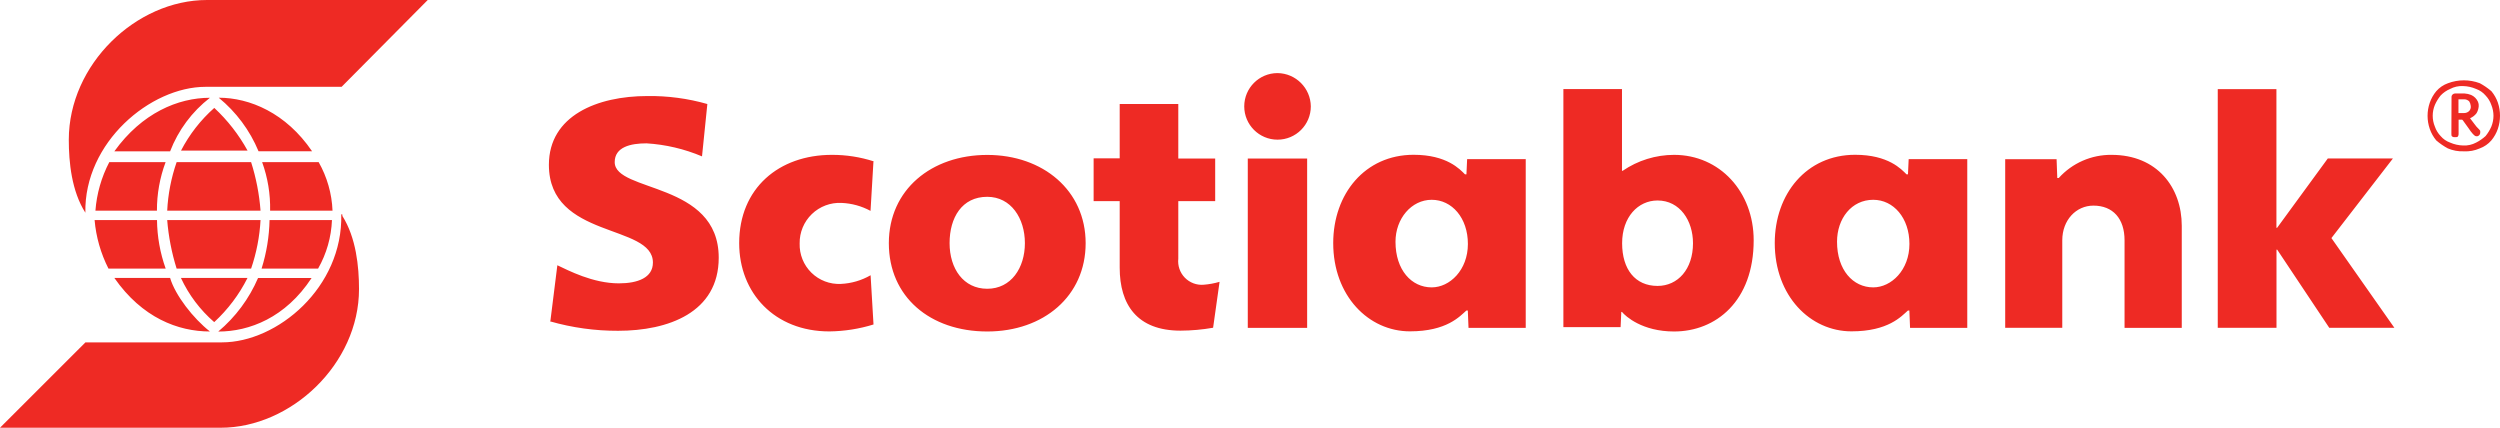
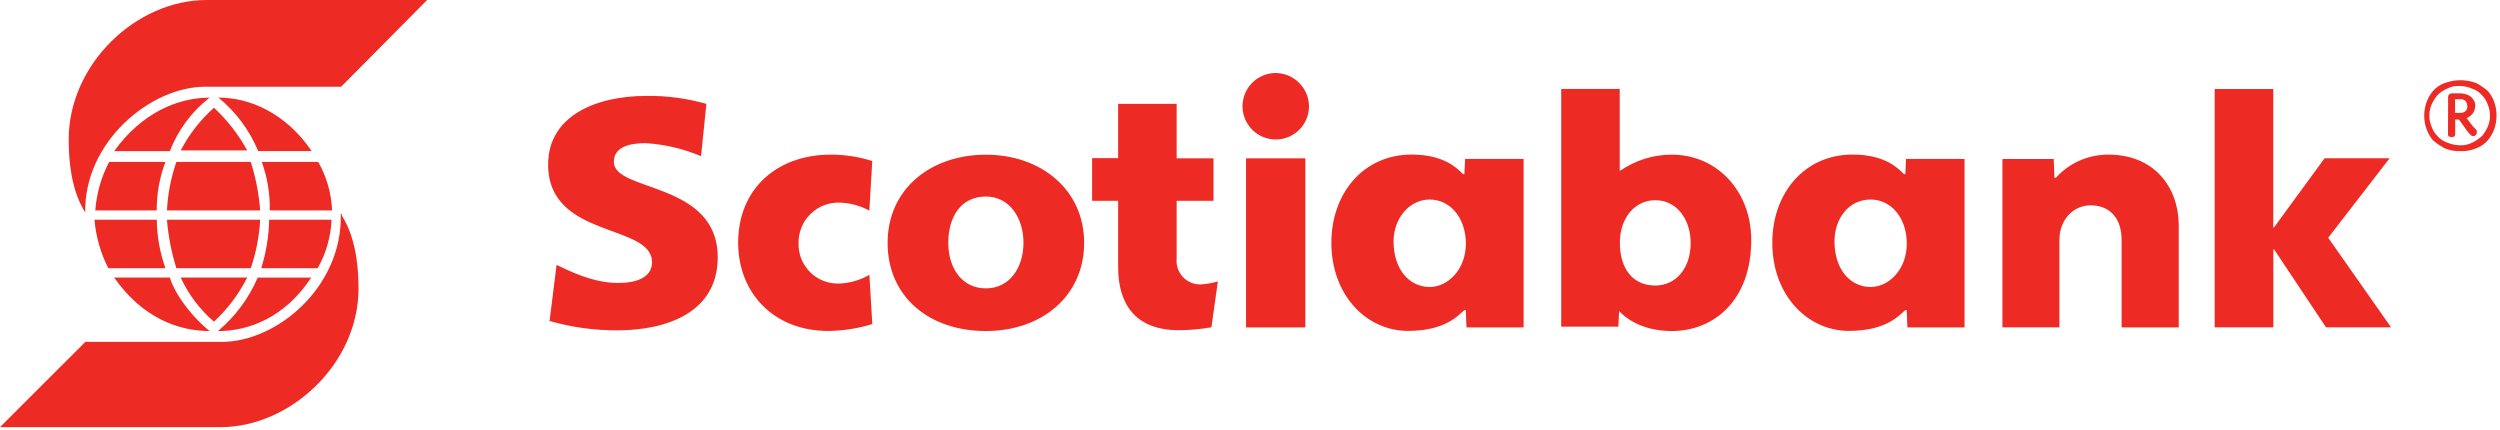
- <svg xmlns="http://www.w3.org/2000/svg" id="Layer_1" data-name="Layer 1" viewBox="0 0 360.5 61.68">
-   <defs>
-     <style>.cls-1{fill:#ee2a24}</style>
-   </defs>
-   <path class="cls-1" d="M12.32 30.69c-2-3.13-2.4-7.31-2.4-10.54C9.92 9.29 19.62 0 29.85 0h31.83L49.26 12.52H29.64c-7.93 0-17.53 8-17.33 18.16zm12.21-8.87a17.91 17.91 0 0 1 5.74-7.72c-4.59 0-9.81 2.19-13.78 7.72zm6.37-6.26a21.32 21.32 0 0 0-4.8 6.16h9.6a24.55 24.55 0 0 0-4.8-6.16zm-15.14 7.82a18 18 0 0 0-2 7h8.87a19.75 19.75 0 0 1 1.25-7zm9.71 0a25.2 25.2 0 0 0-1.36 7h13.46a30.74 30.74 0 0 0-1.36-7zM45 21.81c-3.76-5.53-9-7.72-13.46-7.72a19.75 19.75 0 0 1 5.74 7.72zm-7.2 1.57a19.3 19.3 0 0 1 1.15 7h9a15.38 15.38 0 0 0-2-7zm-21.31 16.7c4 5.74 9.18 7.72 13.78 7.72-2.4-1.88-5-5.22-5.74-7.72zm14.4 6.37a22.25 22.25 0 0 0 4.8-6.37h-9.6a19 19 0 0 0 4.8 6.37zm-7-7.72a21.55 21.55 0 0 1-1.25-7h-9a19.06 19.06 0 0 0 2 7zm12.32 0a26 26 0 0 0 1.36-7H24.11a31.88 31.88 0 0 0 1.36 7zm1 1.36a20.81 20.81 0 0 1-5.74 7.72c4.49 0 9.71-2 13.46-7.72zm8.66-1.36a15.38 15.38 0 0 0 2-7h-9a25.05 25.05 0 0 1-1.15 7zm3.34-7.83C49.47 41.44 40 49.37 32 49.37H12.32L0 61.68h31.83c10.12 0 19.94-9.18 19.94-20 0-3.24-.42-7.41-2.4-10.54v-.21zm93.15 16.9c-8.25 0-14.19-5-14.19-12.73s6.16-12.73 14.19-12.73 14.19 5.11 14.19 12.73-6.05 12.73-14.19 12.73zm141.32-24.94v24.42h-8.25l-.1-2.5h-.21c-.94.83-2.82 3-8.14 3-5.95 0-11.06-5.11-11.06-12.73 0-7.1 4.59-12.73 11.59-12.73 4.8 0 6.68 2.09 7.41 2.82h.21l.1-2.19h8.45zm-63.67 0v24.42h-8.25l-.1-2.5h-.21c-.94.83-2.82 3-8.14 3-5.95 0-11.06-5.11-11.06-12.73 0-7.1 4.59-12.73 11.59-12.73 4.8 0 6.68 2.09 7.41 2.82h.21l.1-2.19H220zm-40.08 0h8.56v24.42h-8.56V22.86zm45.51 24.42V12.84h8.45v11.79h.1a13.14 13.14 0 0 1 7.41-2.3c6.58 0 11.48 5.32 11.48 12.32 0 8.77-5.43 13.15-11.48 13.15-4.59 0-7-2.19-7.51-2.82h-.1l-.1 2.19h-8.25zm-83.08-5.64c3.44 0 5.43-3 5.43-6.58s-2-6.68-5.43-6.68c-3.65 0-5.43 3-5.43 6.68s2 6.58 5.43 6.58zm33.5-1a11.37 11.37 0 0 1-2.3.42 3.4 3.4 0 0 1-3.65-3.76V29h5.32v-6.14h-5.32V15h-8.45v7.83h-3.76V29h3.76v9.6c0 5.32 2.5 9.08 8.77 9.08a27.93 27.93 0 0 0 4.7-.42l.94-6.68zm-96.54 5.7a35.2 35.2 0 0 0 9.81 1.36c7.2 0 14.51-2.61 14.51-10.54 0-11-15-9.39-15-13.78 0-2.19 2.3-2.71 4.59-2.71a24.4 24.4 0 0 1 8 1.88L102 15a30 30 0 0 0-8.66-1.15c-7.2 0-14.19 2.82-14.19 9.92 0 10.75 15 8.45 15 14.09 0 2.19-2.19 3-4.91 3-3.76 0-7.31-1.88-8.87-2.61l-1 8zM264.9 34.86c0 4.07 2.3 6.58 5.22 6.58 2.61 0 5.22-2.5 5.22-6.26s-2.3-6.37-5.22-6.37c-3.13 0-5.22 2.71-5.22 6.05zm-63.67 0c0 4.07 2.3 6.58 5.22 6.58 2.61 0 5.22-2.5 5.22-6.26s-2.3-6.37-5.22-6.37-5.22 2.71-5.22 6.05zM126 23.27a19.43 19.43 0 0 0-6.05-.94c-7.62 0-13.36 4.8-13.36 12.73 0 7.2 5.11 12.73 13 12.73a22.39 22.39 0 0 0 6.37-1l-.42-7.1a9.46 9.46 0 0 1-4.28 1.25 5.67 5.67 0 0 1-5.95-5.84 5.76 5.76 0 0 1 6.05-5.84 9.61 9.61 0 0 1 4.17 1.15l.42-7.1zm193.82 24h8.45V36h.1l7.51 11.27h9.39l-9.08-12.94 8.87-11.48h-9.39l-7.31 10h-.1v-20h-8.46v34.43zm-30.69 0h8.25V34.65c0-2.92 2-5 4.49-5 2.82 0 4.49 1.88 4.49 5v12.63h8.25V32.56c0-5.53-3.55-10.23-10.12-10.23a10.11 10.11 0 0 0-7.62 3.34h-.21l-.1-2.71h-7.41v24.32zM184.22 10.54a4.8 4.8 0 1 0 4.8 4.8 4.86 4.86 0 0 0-4.8-4.8zm59.91 24.53c0-3.24-1.88-6.16-5.11-6.16-2.82 0-5.11 2.4-5.11 6.16s1.88 6.16 5.11 6.16c2.92 0 5.11-2.4 5.11-6.16zM360.5 16.7a5.91 5.91 0 0 1-.31 1.88 5.29 5.29 0 0 1-.94 1.67 4 4 0 0 1-1.67 1.15 5 5 0 0 1-2.3.42 5.31 5.31 0 0 1-2.3-.42 9.46 9.46 0 0 1-1.67-1.15 5.29 5.29 0 0 1-.94-1.67 5.79 5.79 0 0 1 0-3.76 5.29 5.29 0 0 1 .94-1.67A4 4 0 0 1 353 12a6.52 6.52 0 0 1 4.59 0 9.46 9.46 0 0 1 1.67 1.15 5.29 5.29 0 0 1 .94 1.67 5.91 5.91 0 0 1 .3 1.88zm-.94 0a4.19 4.19 0 0 0-.31-1.57 3.68 3.68 0 0 0-.83-1.36 3.18 3.18 0 0 0-1.36-.94 5 5 0 0 0-1.88-.42 3.57 3.57 0 0 0-1.88.42 4 4 0 0 0-1.36.94 5.92 5.92 0 0 0-.83 1.36 4.07 4.07 0 0 0 0 3.13 3.68 3.68 0 0 0 .83 1.36 3.18 3.18 0 0 0 1.36.94 5 5 0 0 0 1.88.42 3.57 3.57 0 0 0 1.88-.42 6.28 6.28 0 0 0 1.36-.94 5.92 5.92 0 0 0 .83-1.36 4.19 4.19 0 0 0 .31-1.56zm-6.05-2.7a.38.38 0 0 1 .1-.31.54.54 0 0 1 .42-.21h1.36a3 3 0 0 1 .94.21 1.92 1.92 0 0 1 1 1 1.32 1.32 0 0 1 .1.63 2.33 2.33 0 0 1-.31 1 2.27 2.27 0 0 1-.94.73c.21.31.42.52.63.83a4.54 4.54 0 0 0 .63.73c.1.1.21.21.21.31v.21a.54.54 0 0 1-.21.42.38.38 0 0 1-.31.1c-.21 0-.31-.1-.52-.31a5.79 5.79 0 0 1-.63-.83c-.31-.42-.52-.73-.83-1.15l-.1-.1h-.52v2a.63.63 0 0 1-.1.42c-.1.1-.21.1-.42.1a.63.63 0 0 1-.42-.1c-.1-.1-.1-.21-.1-.42zm1 2.3h.83a1 1 0 0 0 .73-.31.88.88 0 0 0 .21-.73 1.48 1.48 0 0 0-.21-.63 1 1 0 0 0-.73-.31h-.83z" />
+ <svg xmlns="http://www.w3.org/2000/svg" width="361px" height="62px" viewBox="0 0 361 62" version="1.1">
+   <defs />
+   <g id="Page-1" stroke="none" stroke-width="1" fill="none" fill-rule="evenodd">
+     <g id="scotiabank" fill-rule="nonzero" fill="#EE2A24">
+       <path d="M12.32,30.69 C10.32,27.56 9.92,23.38 9.92,20.15 C9.92,9.29 19.62,0 29.85,0 L61.68,0 L49.26,12.52 L29.64,12.52 C21.71,12.52 12.11,20.52 12.31,30.68 L12.32,30.69 Z M24.53,21.82 C25.703,18.771 27.688,16.102 30.27,14.1 C25.68,14.1 20.46,16.29 16.49,21.82 L24.53,21.82 Z M30.9,15.56 C28.934,17.3 27.307,19.389 26.1,21.72 L35.7,21.72 C34.439,19.424 32.818,17.344 30.9,15.56 L30.9,15.56 Z M15.76,23.38 C14.624,25.553 13.943,27.935 13.76,30.38 L22.63,30.38 C22.62,27.99 23.043,25.618 23.88,23.38 L15.76,23.38 Z M25.47,23.38 C24.687,25.637 24.229,27.994 24.11,30.38 L37.57,30.38 C37.39,28.002 36.933,25.653 36.21,23.38 L25.47,23.38 Z M45,21.81 C41.24,16.28 36,14.09 31.54,14.09 C34.06,16.151 36.032,18.803 37.28,21.81 L45,21.81 Z M37.8,23.38 C38.613,25.622 39.002,27.996 38.95,30.38 L47.95,30.38 C47.853,27.92 47.167,25.52 45.95,23.38 L37.8,23.38 Z M16.49,40.08 C20.49,45.82 25.67,47.8 30.27,47.8 C27.87,45.92 25.27,42.58 24.53,40.08 L16.49,40.08 Z M30.89,46.45 C32.861,44.633 34.487,42.475 35.69,40.08 L26.09,40.08 C27.221,42.519 28.857,44.69 30.89,46.45 L30.89,46.45 Z M23.89,38.73 C23.089,36.482 22.666,34.116 22.64,31.73 L13.64,31.73 C13.851,34.17 14.53,36.547 15.64,38.73 L23.89,38.73 Z M36.21,38.73 C36.983,36.47 37.44,34.115 37.57,31.73 L24.11,31.73 C24.3,34.107 24.756,36.455 25.47,38.73 L36.21,38.73 Z M37.21,40.09 C35.926,43.076 33.96,45.72 31.47,47.81 C35.96,47.81 41.18,45.81 44.93,40.09 L37.21,40.09 Z M45.87,38.73 C47.087,36.59 47.773,34.19 47.87,31.73 L38.87,31.73 C38.821,34.106 38.433,36.463 37.72,38.73 L45.87,38.73 Z M49.21,30.9 C49.47,41.44 40,49.37 32,49.37 L12.32,49.37 L0,61.68 L31.83,61.68 C41.95,61.68 51.77,52.5 51.77,41.68 C51.77,38.44 51.35,34.27 49.37,31.14 L49.37,30.93 L49.21,30.9 Z M142.36,47.8 C134.11,47.8 128.17,42.8 128.17,35.07 C128.17,27.34 134.33,22.34 142.36,22.34 C150.39,22.34 156.55,27.45 156.55,35.07 C156.55,42.69 150.5,47.8 142.36,47.8 Z M283.68,22.86 L283.68,47.28 L275.43,47.28 L275.33,44.78 L275.12,44.78 C274.18,45.61 272.3,47.78 266.98,47.78 C261.03,47.78 255.92,42.67 255.92,35.05 C255.92,27.95 260.51,22.32 267.51,22.32 C272.31,22.32 274.19,24.41 274.92,25.14 L275.13,25.14 L275.23,22.95 L283.68,22.95 L283.68,22.86 Z M220.01,22.86 L220.01,47.28 L211.76,47.28 L211.66,44.78 L211.45,44.78 C210.51,45.61 208.63,47.78 203.31,47.78 C197.36,47.78 192.25,42.67 192.25,35.05 C192.25,27.95 196.84,22.32 203.84,22.32 C208.64,22.32 210.52,24.41 211.25,25.14 L211.46,25.14 L211.56,22.95 L220,22.95 L220.01,22.86 Z M179.93,22.86 L188.49,22.86 L188.49,47.28 L179.93,47.28 L179.93,22.86 Z M225.44,47.28 L225.44,12.84 L233.89,12.84 L233.89,24.63 L233.99,24.63 C236.172,23.135 238.755,22.333 241.4,22.33 C247.98,22.33 252.88,27.65 252.88,34.65 C252.88,43.42 247.45,47.8 241.4,47.8 C236.81,47.8 234.4,45.61 233.89,44.98 L233.79,44.98 L233.69,47.17 L225.44,47.17 L225.44,47.28 Z M142.36,41.64 C145.8,41.64 147.79,38.64 147.79,35.06 C147.79,31.48 145.79,28.38 142.36,28.38 C138.71,28.38 136.93,31.38 136.93,35.06 C136.93,38.74 138.93,41.64 142.36,41.64 Z M175.86,40.64 C175.11,40.859 174.339,40.999 173.56,41.06 C172.55,41.141 171.556,40.766 170.85,40.039 C170.144,39.312 169.799,38.307 169.91,37.3 L169.91,29 L175.23,29 L175.23,22.86 L169.91,22.86 L169.91,15 L161.46,15 L161.46,22.83 L157.7,22.83 L157.7,29 L161.46,29 L161.46,38.6 C161.46,43.92 163.96,47.68 170.23,47.68 C171.806,47.673 173.378,47.532 174.93,47.26 L175.87,40.58 L175.86,40.64 Z M79.32,46.34 C82.51,47.253 85.812,47.711 89.13,47.7 C96.33,47.7 103.64,45.09 103.64,37.16 C103.64,26.16 88.64,27.77 88.64,23.38 C88.64,21.19 90.94,20.67 93.23,20.67 C95.984,20.84 98.689,21.476 101.23,22.55 L102,15 C99.185,14.196 96.267,13.809 93.34,13.85 C86.14,13.85 79.15,16.67 79.15,23.77 C79.15,34.52 94.15,32.22 94.15,37.86 C94.15,40.05 91.96,40.86 89.24,40.86 C85.48,40.86 81.93,38.98 80.37,38.25 L79.37,46.25 L79.32,46.34 Z M264.9,34.86 C264.9,38.93 267.2,41.44 270.12,41.44 C272.73,41.44 275.34,38.94 275.34,35.18 C275.34,31.42 273.04,28.81 270.12,28.81 C266.99,28.81 264.9,31.52 264.9,34.86 Z M201.23,34.86 C201.23,38.93 203.53,41.44 206.45,41.44 C209.06,41.44 211.67,38.94 211.67,35.18 C211.67,31.42 209.37,28.81 206.45,28.81 C203.53,28.81 201.23,31.52 201.23,34.86 Z M126,23.27 C124.046,22.639 122.004,22.322 119.95,22.33 C112.33,22.33 106.59,27.13 106.59,35.06 C106.59,42.26 111.7,47.79 119.59,47.79 C121.75,47.766 123.896,47.429 125.96,46.79 L125.54,39.69 C124.233,40.442 122.766,40.87 121.26,40.94 C119.678,41.019 118.136,40.433 117.006,39.324 C115.875,38.214 115.261,36.683 115.31,35.1 C115.286,33.507 115.923,31.975 117.069,30.868 C118.215,29.762 119.769,29.18 121.36,29.26 C122.819,29.321 124.245,29.715 125.53,30.41 L125.95,23.31 L126,23.27 Z M319.82,47.27 L328.27,47.27 L328.27,36 L328.37,36 L335.88,47.27 L345.27,47.27 L336.19,34.33 L345.06,22.85 L335.67,22.85 L328.36,32.85 L328.26,32.85 L328.26,12.85 L319.8,12.85 L319.8,47.28 L319.82,47.27 Z M289.13,47.27 L297.38,47.27 L297.38,34.65 C297.38,31.73 299.38,29.65 301.87,29.65 C304.69,29.65 306.36,31.53 306.36,34.65 L306.36,47.28 L314.61,47.28 L314.61,32.56 C314.61,27.03 311.06,22.33 304.49,22.33 C301.588,22.298 298.813,23.515 296.87,25.67 L296.66,25.67 L296.56,22.96 L289.15,22.96 L289.15,47.28 L289.13,47.27 Z M184.22,10.54 C181.569,10.54 179.42,12.689 179.42,15.34 C179.42,17.991 181.569,20.14 184.22,20.14 C186.871,20.14 189.02,17.991 189.02,15.34 C188.988,12.703 186.857,10.572 184.22,10.54 L184.22,10.54 Z M244.13,35.07 C244.13,31.83 242.25,28.91 239.02,28.91 C236.2,28.91 233.91,31.31 233.91,35.07 C233.91,38.83 235.79,41.23 239.02,41.23 C241.94,41.23 244.13,38.83 244.13,35.07 L244.13,35.07 Z M360.5,16.7 C360.499,17.339 360.394,17.974 360.19,18.58 C359.981,19.189 359.662,19.755 359.25,20.25 C358.801,20.77 358.226,21.166 357.58,21.4 C356.857,21.72 356.069,21.864 355.28,21.82 C354.492,21.853 353.706,21.709 352.98,21.4 C352.384,21.078 351.824,20.692 351.31,20.25 C350.898,19.755 350.579,19.189 350.37,18.58 C349.952,17.362 349.952,16.038 350.37,14.82 C350.579,14.211 350.898,13.645 351.31,13.15 C351.764,12.627 352.347,12.23 353,12 C354.479,11.444 356.111,11.444 357.59,12 C358.186,12.322 358.746,12.708 359.26,13.15 C359.672,13.645 359.991,14.211 360.2,14.82 C360.401,15.426 360.502,16.061 360.5,16.7 L360.5,16.7 Z M359.56,16.7 C359.558,16.162 359.453,15.629 359.25,15.13 C359.076,14.621 358.793,14.157 358.42,13.77 C358.057,13.342 357.588,13.018 357.06,12.83 C356.466,12.569 355.828,12.427 355.18,12.41 C354.527,12.375 353.876,12.52 353.3,12.83 C352.786,13.045 352.323,13.365 351.94,13.77 C351.603,14.184 351.324,14.641 351.11,15.13 C350.693,16.132 350.693,17.258 351.11,18.26 C351.284,18.769 351.567,19.233 351.94,19.62 C352.303,20.048 352.772,20.372 353.3,20.56 C353.894,20.821 354.532,20.963 355.18,20.98 C355.833,21.015 356.484,20.87 357.06,20.56 C357.553,20.308 358.01,19.992 358.42,19.62 C358.757,19.206 359.036,18.749 359.25,18.26 C359.452,17.765 359.557,17.235 359.56,16.7 L359.56,16.7 Z M353.51,14 C353.495,13.887 353.532,13.773 353.61,13.69 C353.711,13.56 353.865,13.482 354.03,13.48 L355.39,13.48 C355.713,13.499 356.03,13.57 356.33,13.69 C356.778,13.884 357.136,14.242 357.33,14.69 C357.414,14.889 357.449,15.105 357.43,15.32 C357.404,15.673 357.298,16.014 357.12,16.32 C356.877,16.643 356.553,16.895 356.18,17.05 C356.39,17.36 356.6,17.57 356.81,17.88 C356.993,18.145 357.205,18.39 357.44,18.61 C357.54,18.71 357.65,18.82 357.65,18.92 L357.65,19.13 C357.648,19.295 357.57,19.449 357.44,19.55 C357.357,19.628 357.243,19.665 357.13,19.65 C356.92,19.65 356.82,19.55 356.61,19.34 C356.375,19.083 356.165,18.805 355.98,18.51 C355.67,18.09 355.46,17.78 355.15,17.36 L355.05,17.26 L354.53,17.26 L354.53,19.26 C354.547,19.407 354.512,19.556 354.43,19.68 C354.33,19.78 354.22,19.78 354.01,19.78 C353.863,19.797 353.714,19.762 353.59,19.68 C353.49,19.58 353.49,19.47 353.49,19.26 L353.51,14 Z M354.51,16.3 L355.34,16.3 C355.616,16.302 355.88,16.19 356.07,15.99 C356.247,15.791 356.324,15.523 356.28,15.26 C356.259,15.037 356.187,14.821 356.07,14.63 C355.88,14.43 355.616,14.318 355.34,14.32 L354.51,14.32 L354.51,16.3 Z" id="Shape" />
+     </g>
+   </g>
</svg>
